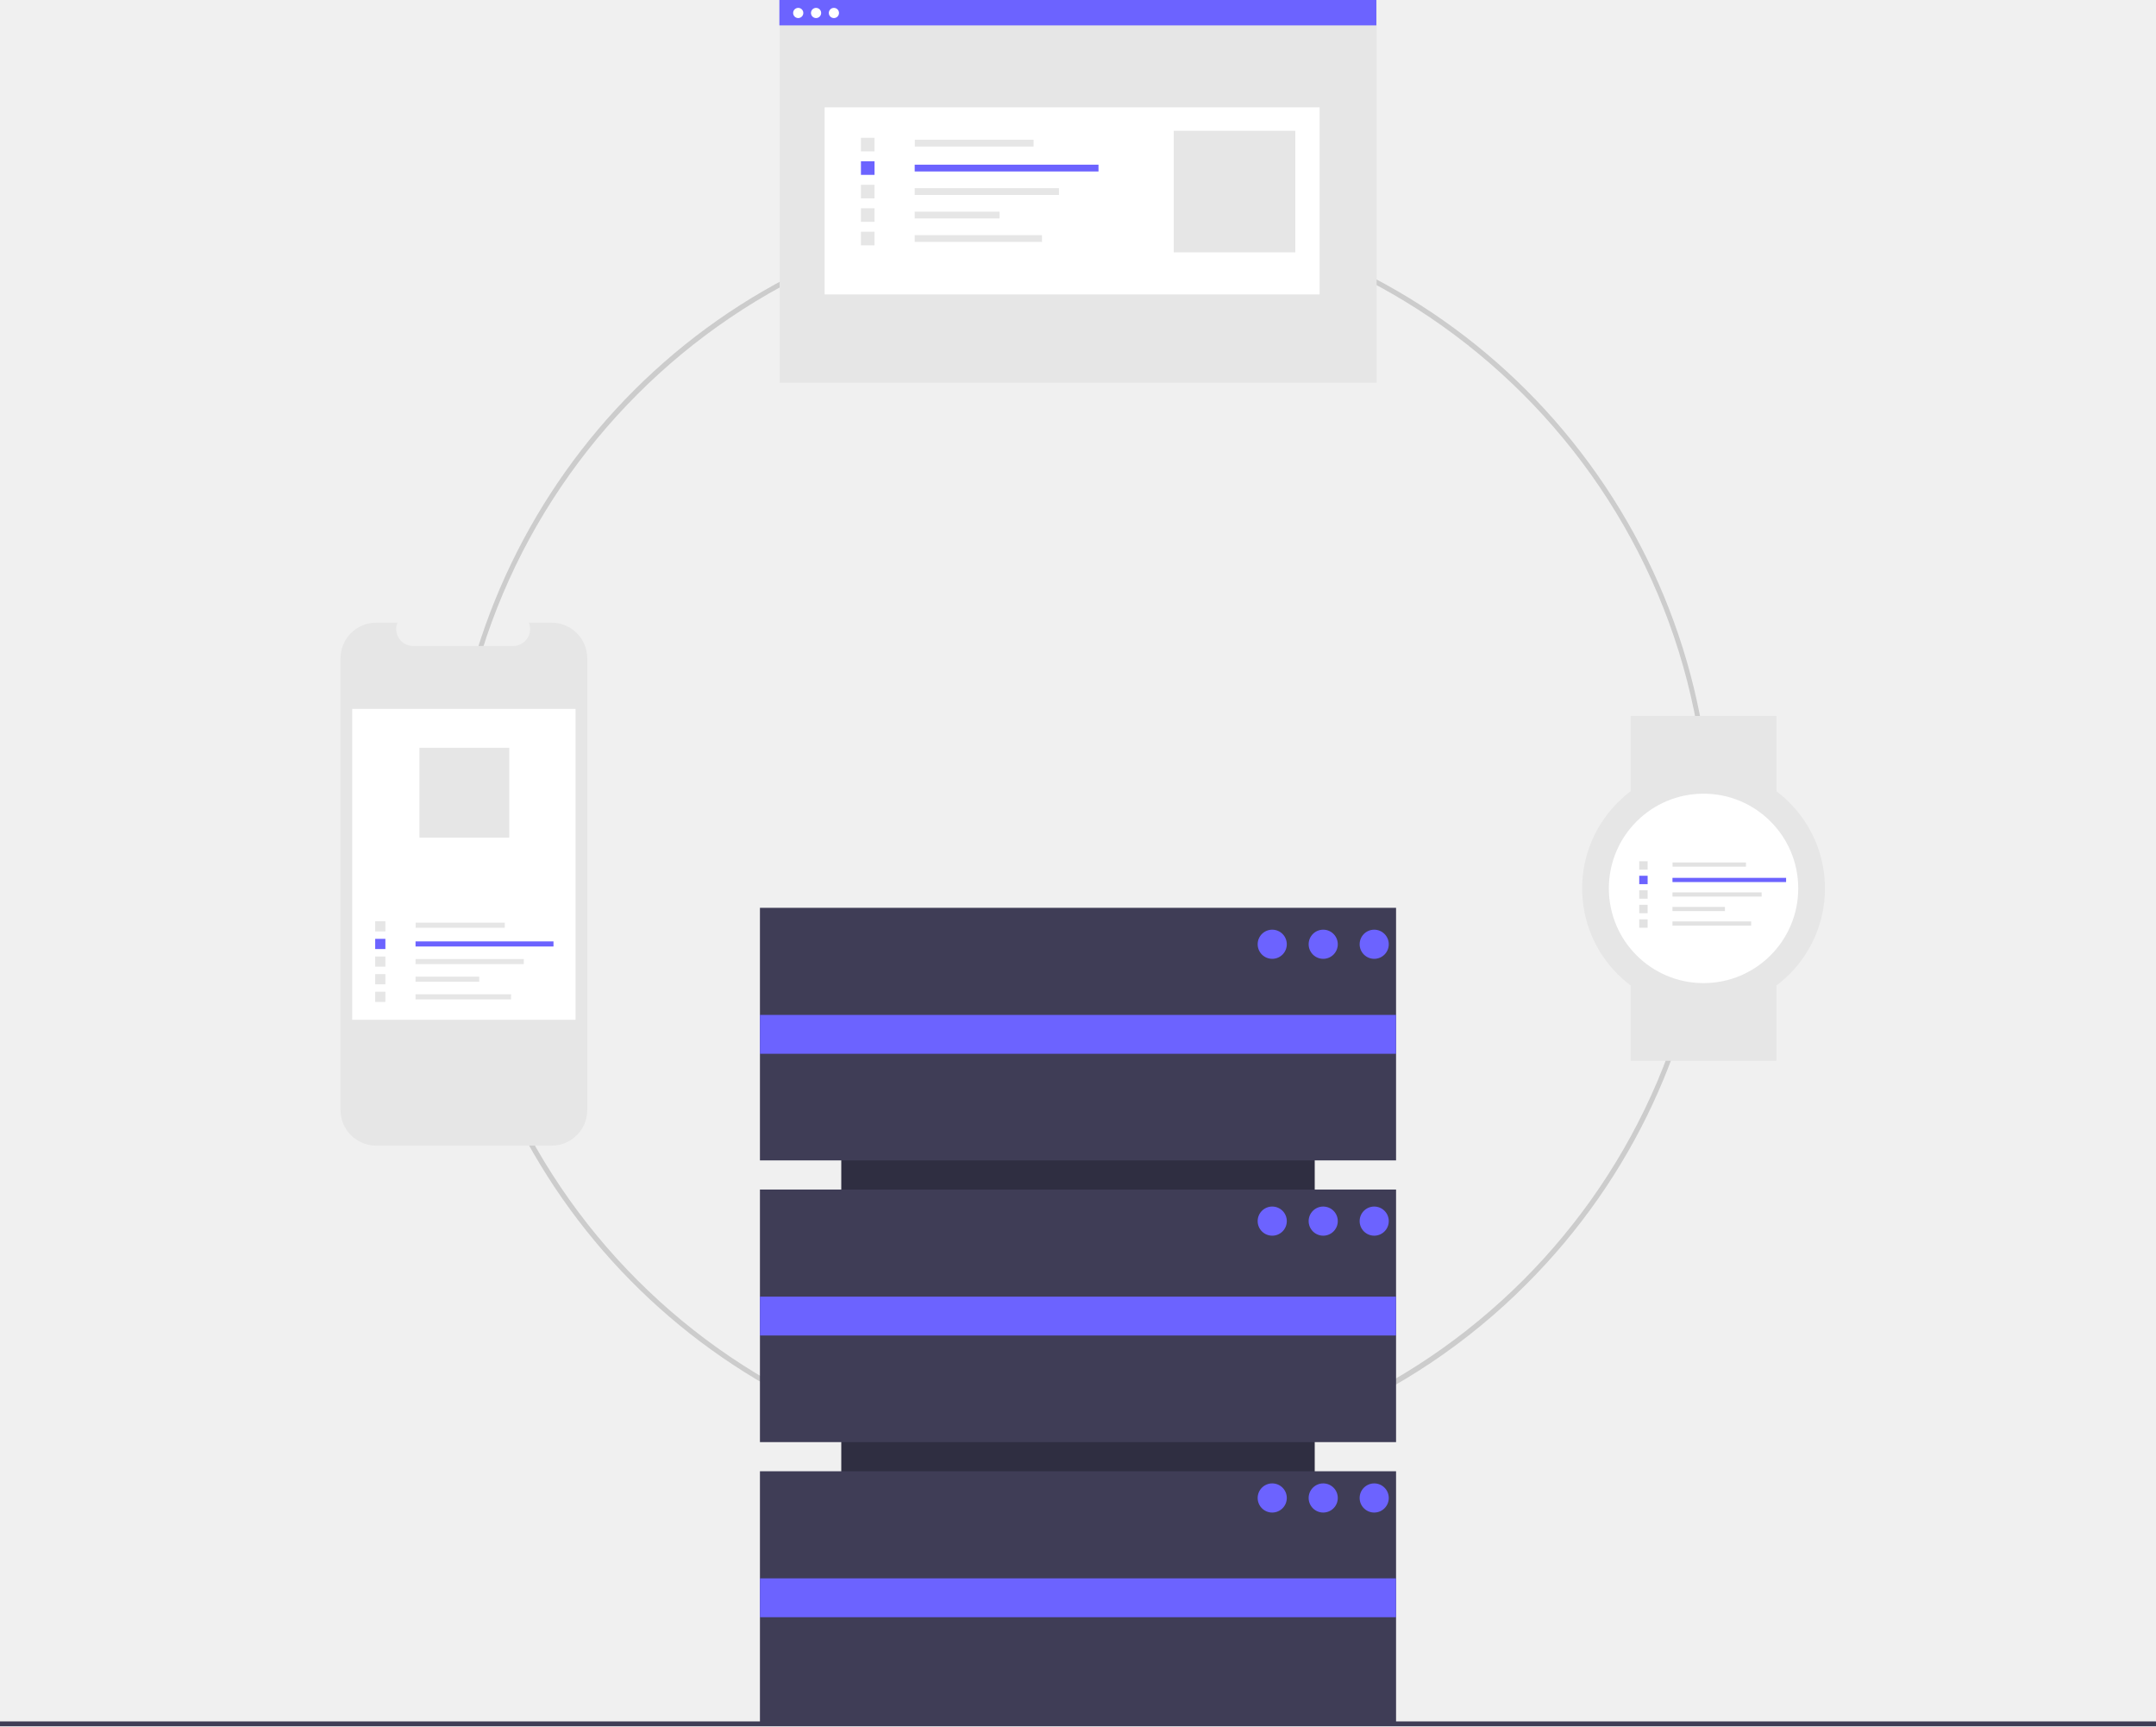
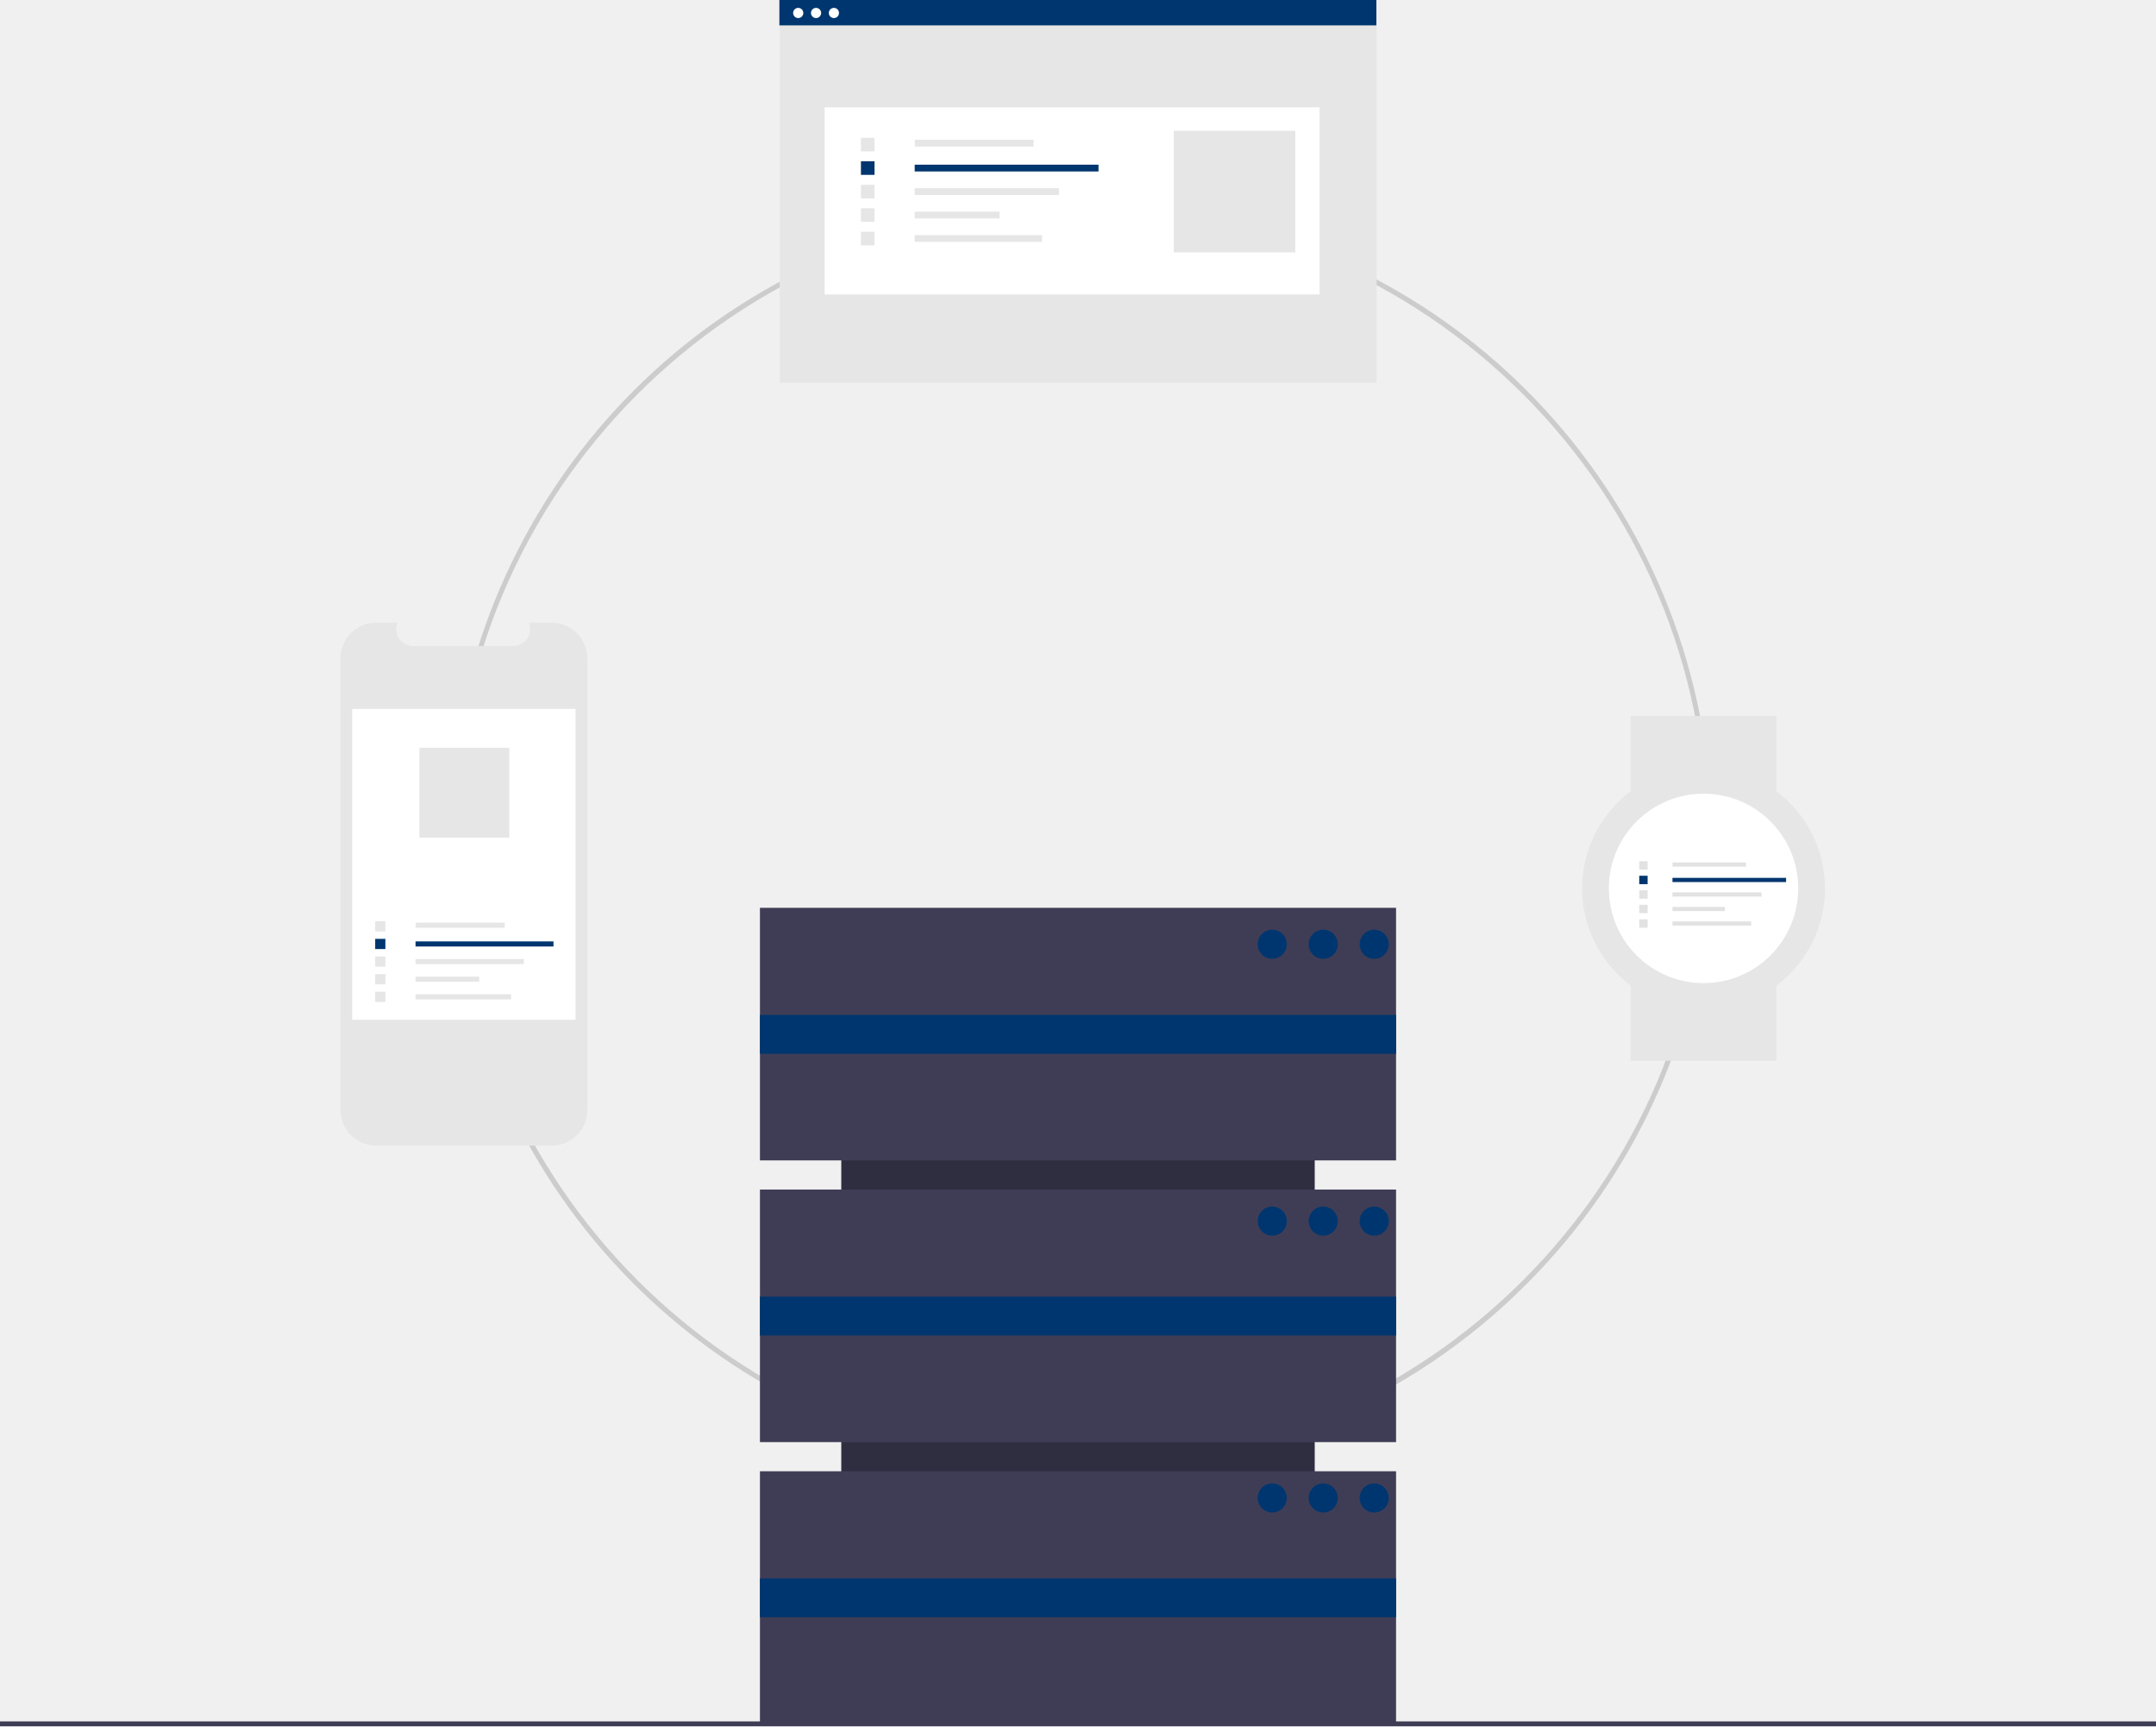
<svg xmlns="http://www.w3.org/2000/svg" id="b5d1da7b-a9c6-4711-8d73-fa7937ec989e" data-name="Layer 1" width="888" height="710.807" viewBox="0 0 888 710.807">
  <path d="M600.936,699.404a260.064,260.064,0,1,1,183.894-76.171A258.365,258.365,0,0,1,600.936,699.404Zm0-518.129c-142.297,0-258.064,115.768-258.064,258.065s115.768,258.064,258.064,258.064S859,581.637,859,439.34,743.232,181.275,600.936,181.275Z" transform="translate(-156 -94.59648)" fill="#ccc" />
  <rect x="469" y="509.904" width="262" height="195" transform="translate(1051.404 -87.19257) rotate(90)" fill="#2f2e41" />
  <rect x="313" y="373.807" width="262" height="104" fill="#3f3d56" />
  <rect x="313" y="489.807" width="262" height="104" fill="#3f3d56" />
  <rect x="313" y="605.807" width="262" height="104" fill="#3f3d56" />
-   <rect x="313" y="417.904" width="262" height="16" fill="#6c63ff" />
-   <rect x="313" y="533.904" width="262" height="16" fill="#6c63ff" />
-   <rect x="313" y="649.904" width="262" height="16" fill="#6c63ff" />
-   <circle cx="524" cy="388.807" r="6" fill="#6c63ff" />
-   <circle cx="545" cy="388.807" r="6" fill="#6c63ff" />
-   <circle cx="566" cy="388.807" r="6" fill="#6c63ff" />
-   <circle cx="524" cy="502.807" r="6" fill="#6c63ff" />
-   <circle cx="545" cy="502.807" r="6" fill="#6c63ff" />
-   <circle cx="566" cy="502.807" r="6" fill="#6c63ff" />
-   <circle cx="524" cy="616.807" r="6" fill="#6c63ff" />
-   <circle cx="545" cy="616.807" r="6" fill="#6c63ff" />
-   <circle cx="566" cy="616.807" r="6" fill="#6c63ff" />
+   <rect x="313" y="417.904" width="262" height="16" fill="#00366f" />
+   <rect x="313" y="533.904" width="262" height="16" fill="#00366f" />
+   <rect x="313" y="649.904" width="262" height="16" fill="#00366f" />
+   <circle cx="524" cy="388.807" r="6" fill="#00366f" />
+   <circle cx="545" cy="388.807" r="6" fill="#00366f" />
+   <circle cx="566" cy="388.807" r="6" fill="#00366f" />
+   <circle cx="524" cy="502.807" r="6" fill="#00366f" />
+   <circle cx="545" cy="502.807" r="6" fill="#00366f" />
+   <circle cx="566" cy="502.807" r="6" fill="#00366f" />
+   <circle cx="524" cy="616.807" r="6" fill="#00366f" />
+   <circle cx="545" cy="616.807" r="6" fill="#00366f" />
+   <circle cx="566" cy="616.807" r="6" fill="#00366f" />
  <rect y="708.807" width="888" height="2" fill="#3f3d56" />
  <path d="M397.879,365.661v185.992a14.675,14.675,0,0,1-14.672,14.672H310.928a14.677,14.677,0,0,1-14.678-14.672V365.661a14.677,14.677,0,0,1,14.678-14.672h8.768a6.978,6.978,0,0,0,6.455,9.606h41.208a6.978,6.978,0,0,0,6.455-9.606h9.392A14.675,14.675,0,0,1,397.879,365.661Z" transform="translate(-156 -94.59648)" fill="#e6e6e6" />
  <rect x="145.064" y="291.91" width="92" height="128" fill="#fff" />
  <rect x="171.186" y="379.927" width="36.72" height="2.098" fill="#e6e6e6" />
-   <rect x="171.149" y="387.632" width="56.817" height="2.098" fill="#6c63ff" />
+   <rect x="171.149" y="387.632" width="56.817" height="2.098" fill="#00366f" />
  <rect x="171.149" y="394.89" width="44.588" height="2.098" fill="#e6e6e6" />
  <rect x="171.149" y="402.149" width="26.228" height="2.098" fill="#e6e6e6" />
  <rect x="171.149" y="409.407" width="39.343" height="2.098" fill="#e6e6e6" />
  <rect x="154.533" y="379.324" width="4.197" height="4.197" fill="#e6e6e6" />
-   <rect x="154.533" y="386.582" width="4.197" height="4.197" fill="#6c63ff" />
+   <rect x="154.533" y="386.582" width="4.197" height="4.197" fill="#00366f" />
  <rect x="154.533" y="393.841" width="4.197" height="4.197" fill="#e6e6e6" />
  <rect x="154.533" y="401.1" width="4.197" height="4.197" fill="#e6e6e6" />
  <rect x="154.533" y="408.358" width="4.197" height="4.197" fill="#e6e6e6" />
  <rect x="172.751" y="307.91" width="36.998" height="36.998" fill="#e6e6e6" />
  <rect x="321.111" y="0.139" width="245.884" height="157.475" fill="#e6e6e6" />
  <rect x="339.647" y="44.195" width="203.861" height="77.035" fill="#fff" />
  <rect x="376.789" y="57.542" width="48.927" height="2.796" fill="#e6e6e6" />
-   <rect x="376.74" y="67.807" width="75.705" height="2.796" fill="#6c63ff" />
+   <rect x="376.74" y="67.807" width="75.705" height="2.796" fill="#00366f" />
  <rect x="376.74" y="77.479" width="59.411" height="2.796" fill="#e6e6e6" />
  <rect x="376.74" y="87.151" width="34.948" height="2.796" fill="#e6e6e6" />
  <rect x="376.74" y="96.822" width="52.422" height="2.796" fill="#e6e6e6" />
  <rect x="354.601" y="56.738" width="5.592" height="5.592" fill="#e6e6e6" />
-   <rect x="354.601" y="66.409" width="5.592" height="5.592" fill="#6c63ff" />
+   <rect x="354.601" y="66.409" width="5.592" height="5.592" fill="#00366f" />
  <rect x="354.601" y="76.081" width="5.592" height="5.592" fill="#e6e6e6" />
  <rect x="354.601" y="85.753" width="5.592" height="5.592" fill="#e6e6e6" />
  <rect x="354.601" y="95.424" width="5.592" height="5.592" fill="#e6e6e6" />
  <rect x="483.445" y="53.847" width="50.059" height="50.059" fill="#e6e6e6" />
-   <rect x="321.006" width="245.884" height="10.446" fill="#6c63ff" />
+   <rect x="321.006" width="245.884" height="10.446" fill="#00366f" />
  <circle cx="328.768" cy="5.341" r="2.097" fill="#fff" />
  <circle cx="336.117" cy="5.341" r="2.097" fill="#fff" />
  <circle cx="343.466" cy="5.341" r="2.097" fill="#fff" />
  <rect x="671.648" y="294.807" width="60" height="31" fill="#e6e6e6" />
  <rect x="671.648" y="405.807" width="60" height="31" fill="#e6e6e6" />
  <circle cx="701.648" cy="365.807" r="50" fill="#e6e6e6" />
  <circle cx="701.648" cy="365.807" r="39" fill="#fff" />
  <rect x="688.877" y="355.122" width="30.247" height="1.728" fill="#e2e2e2" />
-   <rect x="688.846" y="361.468" width="46.802" height="1.728" fill="#6c63ff" />
+   <rect x="688.846" y="361.468" width="46.802" height="1.728" fill="#00366f" />
  <rect x="688.846" y="367.447" width="36.728" height="1.728" fill="#e2e2e2" />
  <rect x="688.846" y="373.426" width="21.605" height="1.728" fill="#e2e2e2" />
  <rect x="688.846" y="379.405" width="32.407" height="1.728" fill="#e2e2e2" />
  <rect x="675.16" y="354.625" width="3.457" height="3.457" fill="#e2e2e2" />
-   <rect x="675.16" y="360.604" width="3.457" height="3.457" fill="#6c63ff" />
+   <rect x="675.16" y="360.604" width="3.457" height="3.457" fill="#00366f" />
  <rect x="675.16" y="366.583" width="3.457" height="3.457" fill="#e2e2e2" />
  <rect x="675.16" y="372.562" width="3.457" height="3.457" fill="#e2e2e2" />
  <rect x="675.16" y="378.541" width="3.457" height="3.457" fill="#e2e2e2" />
</svg>
